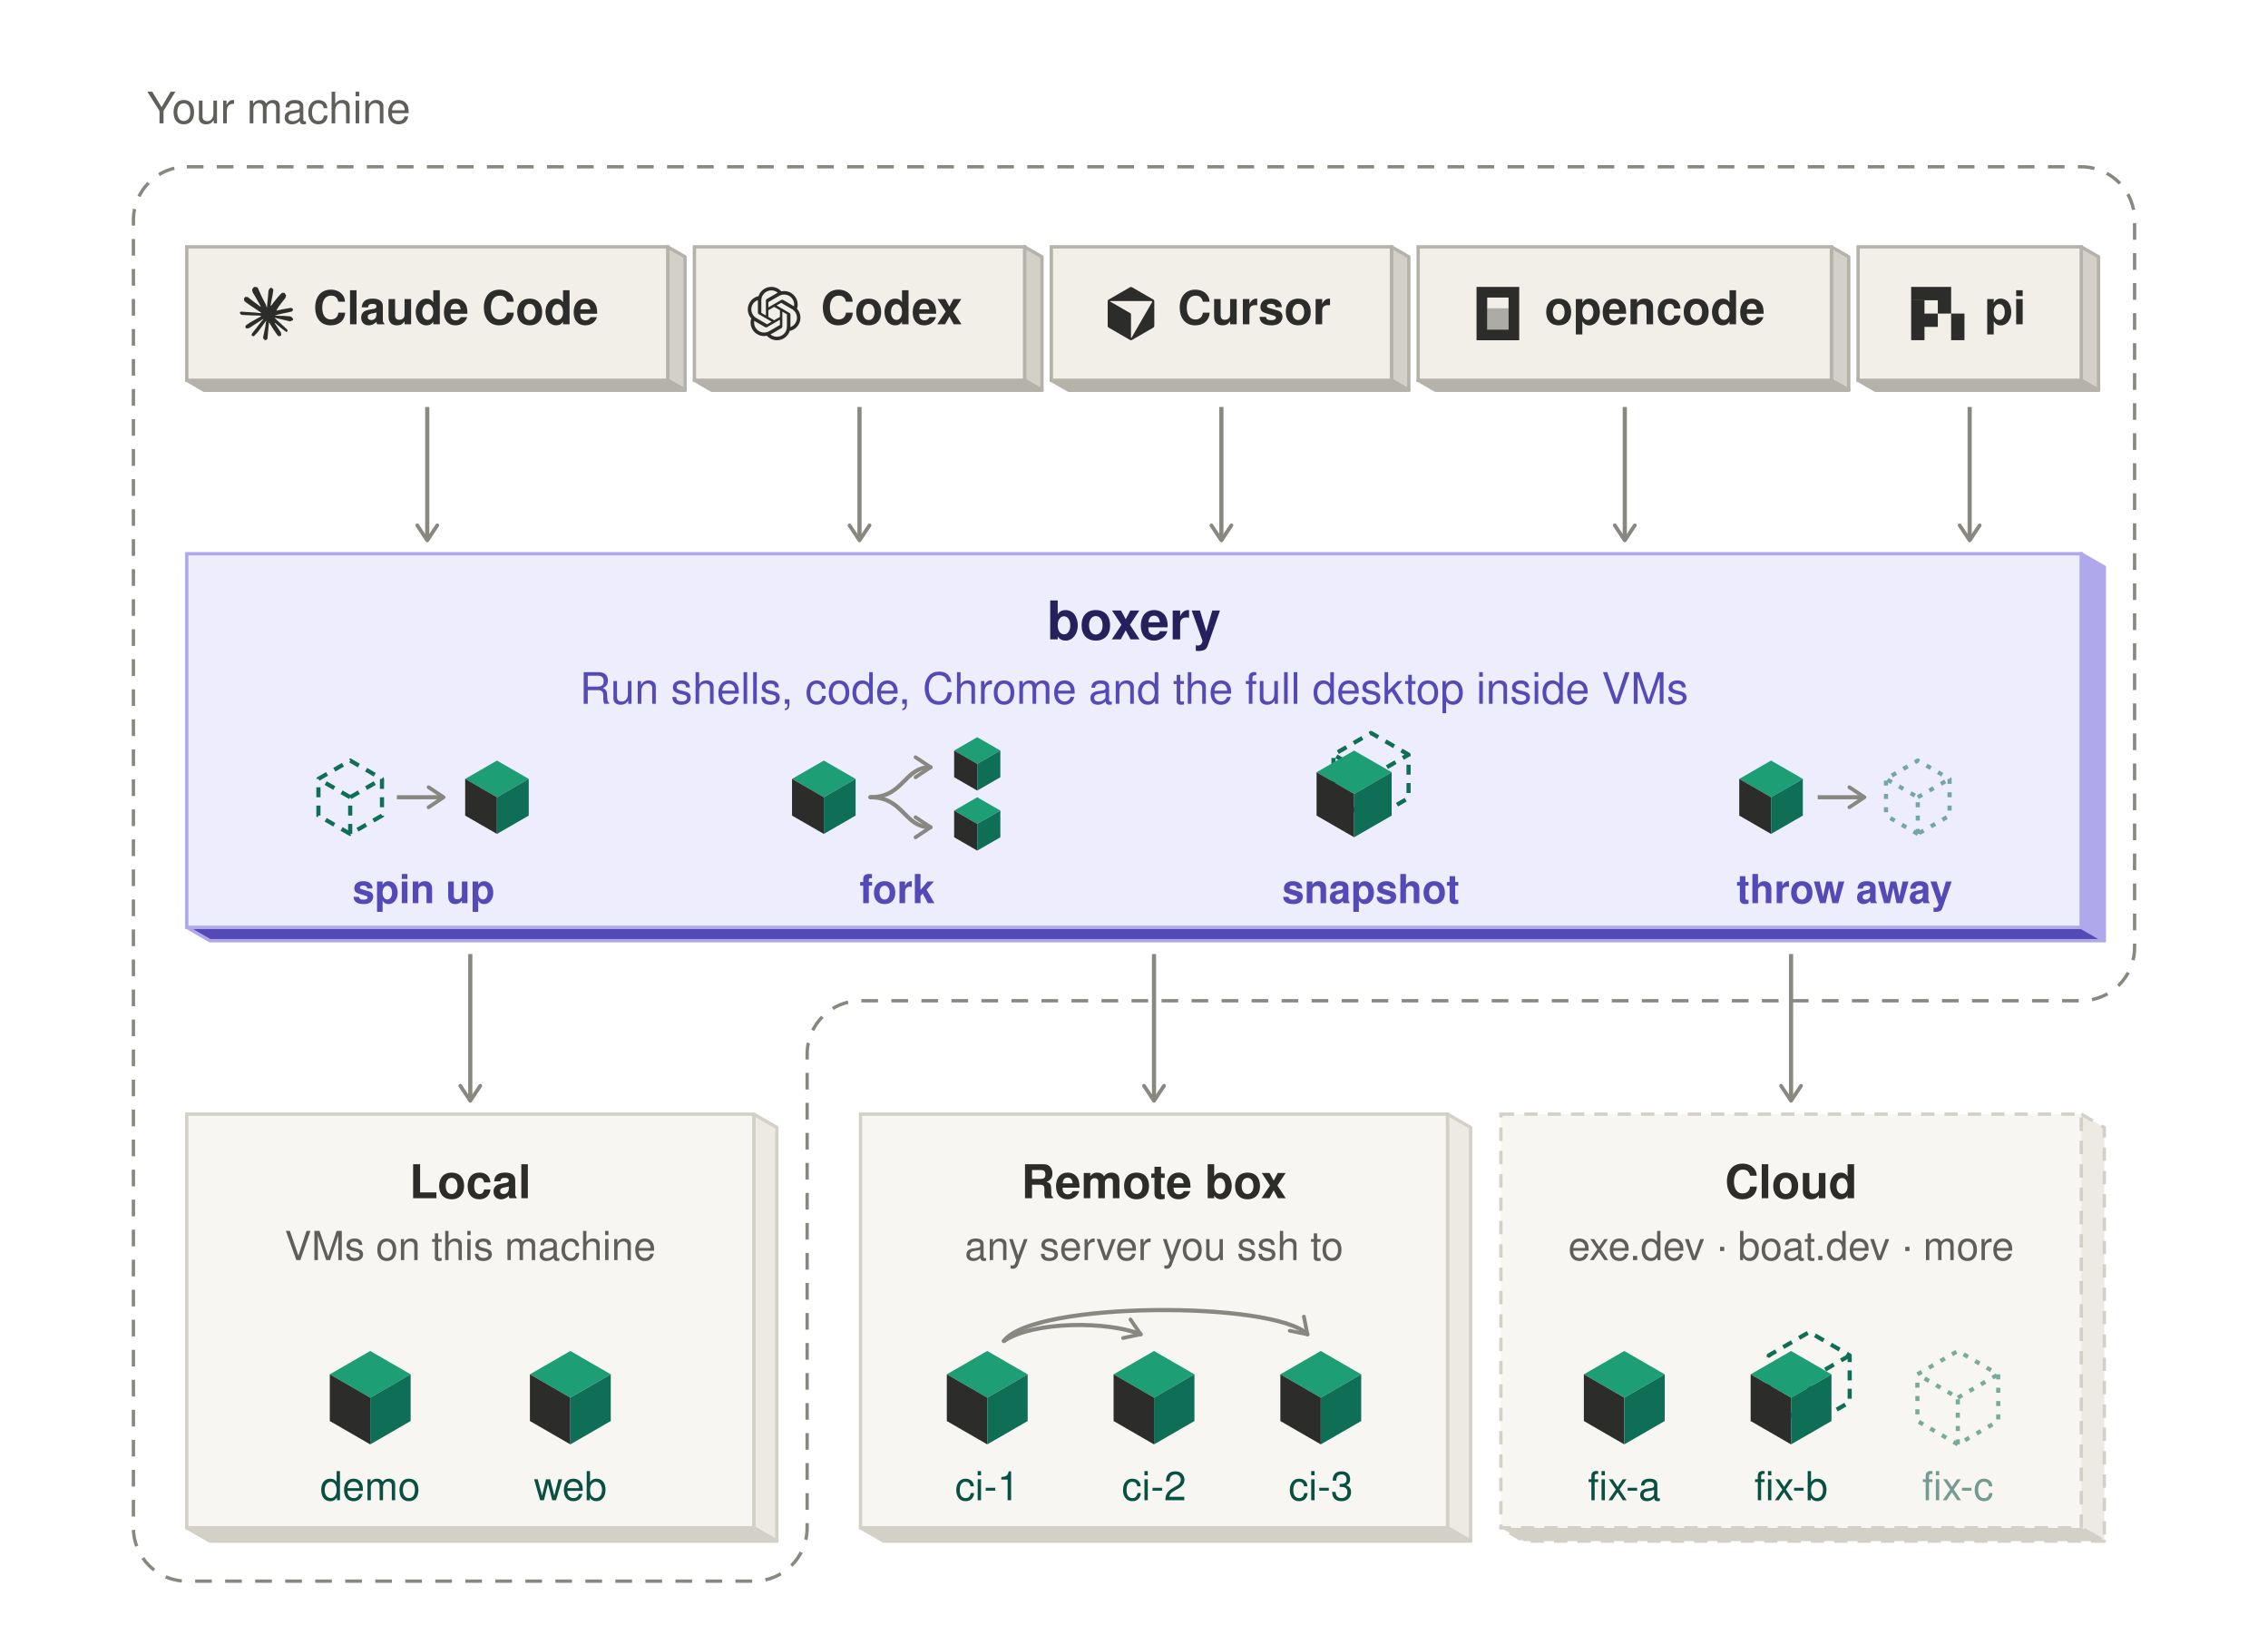
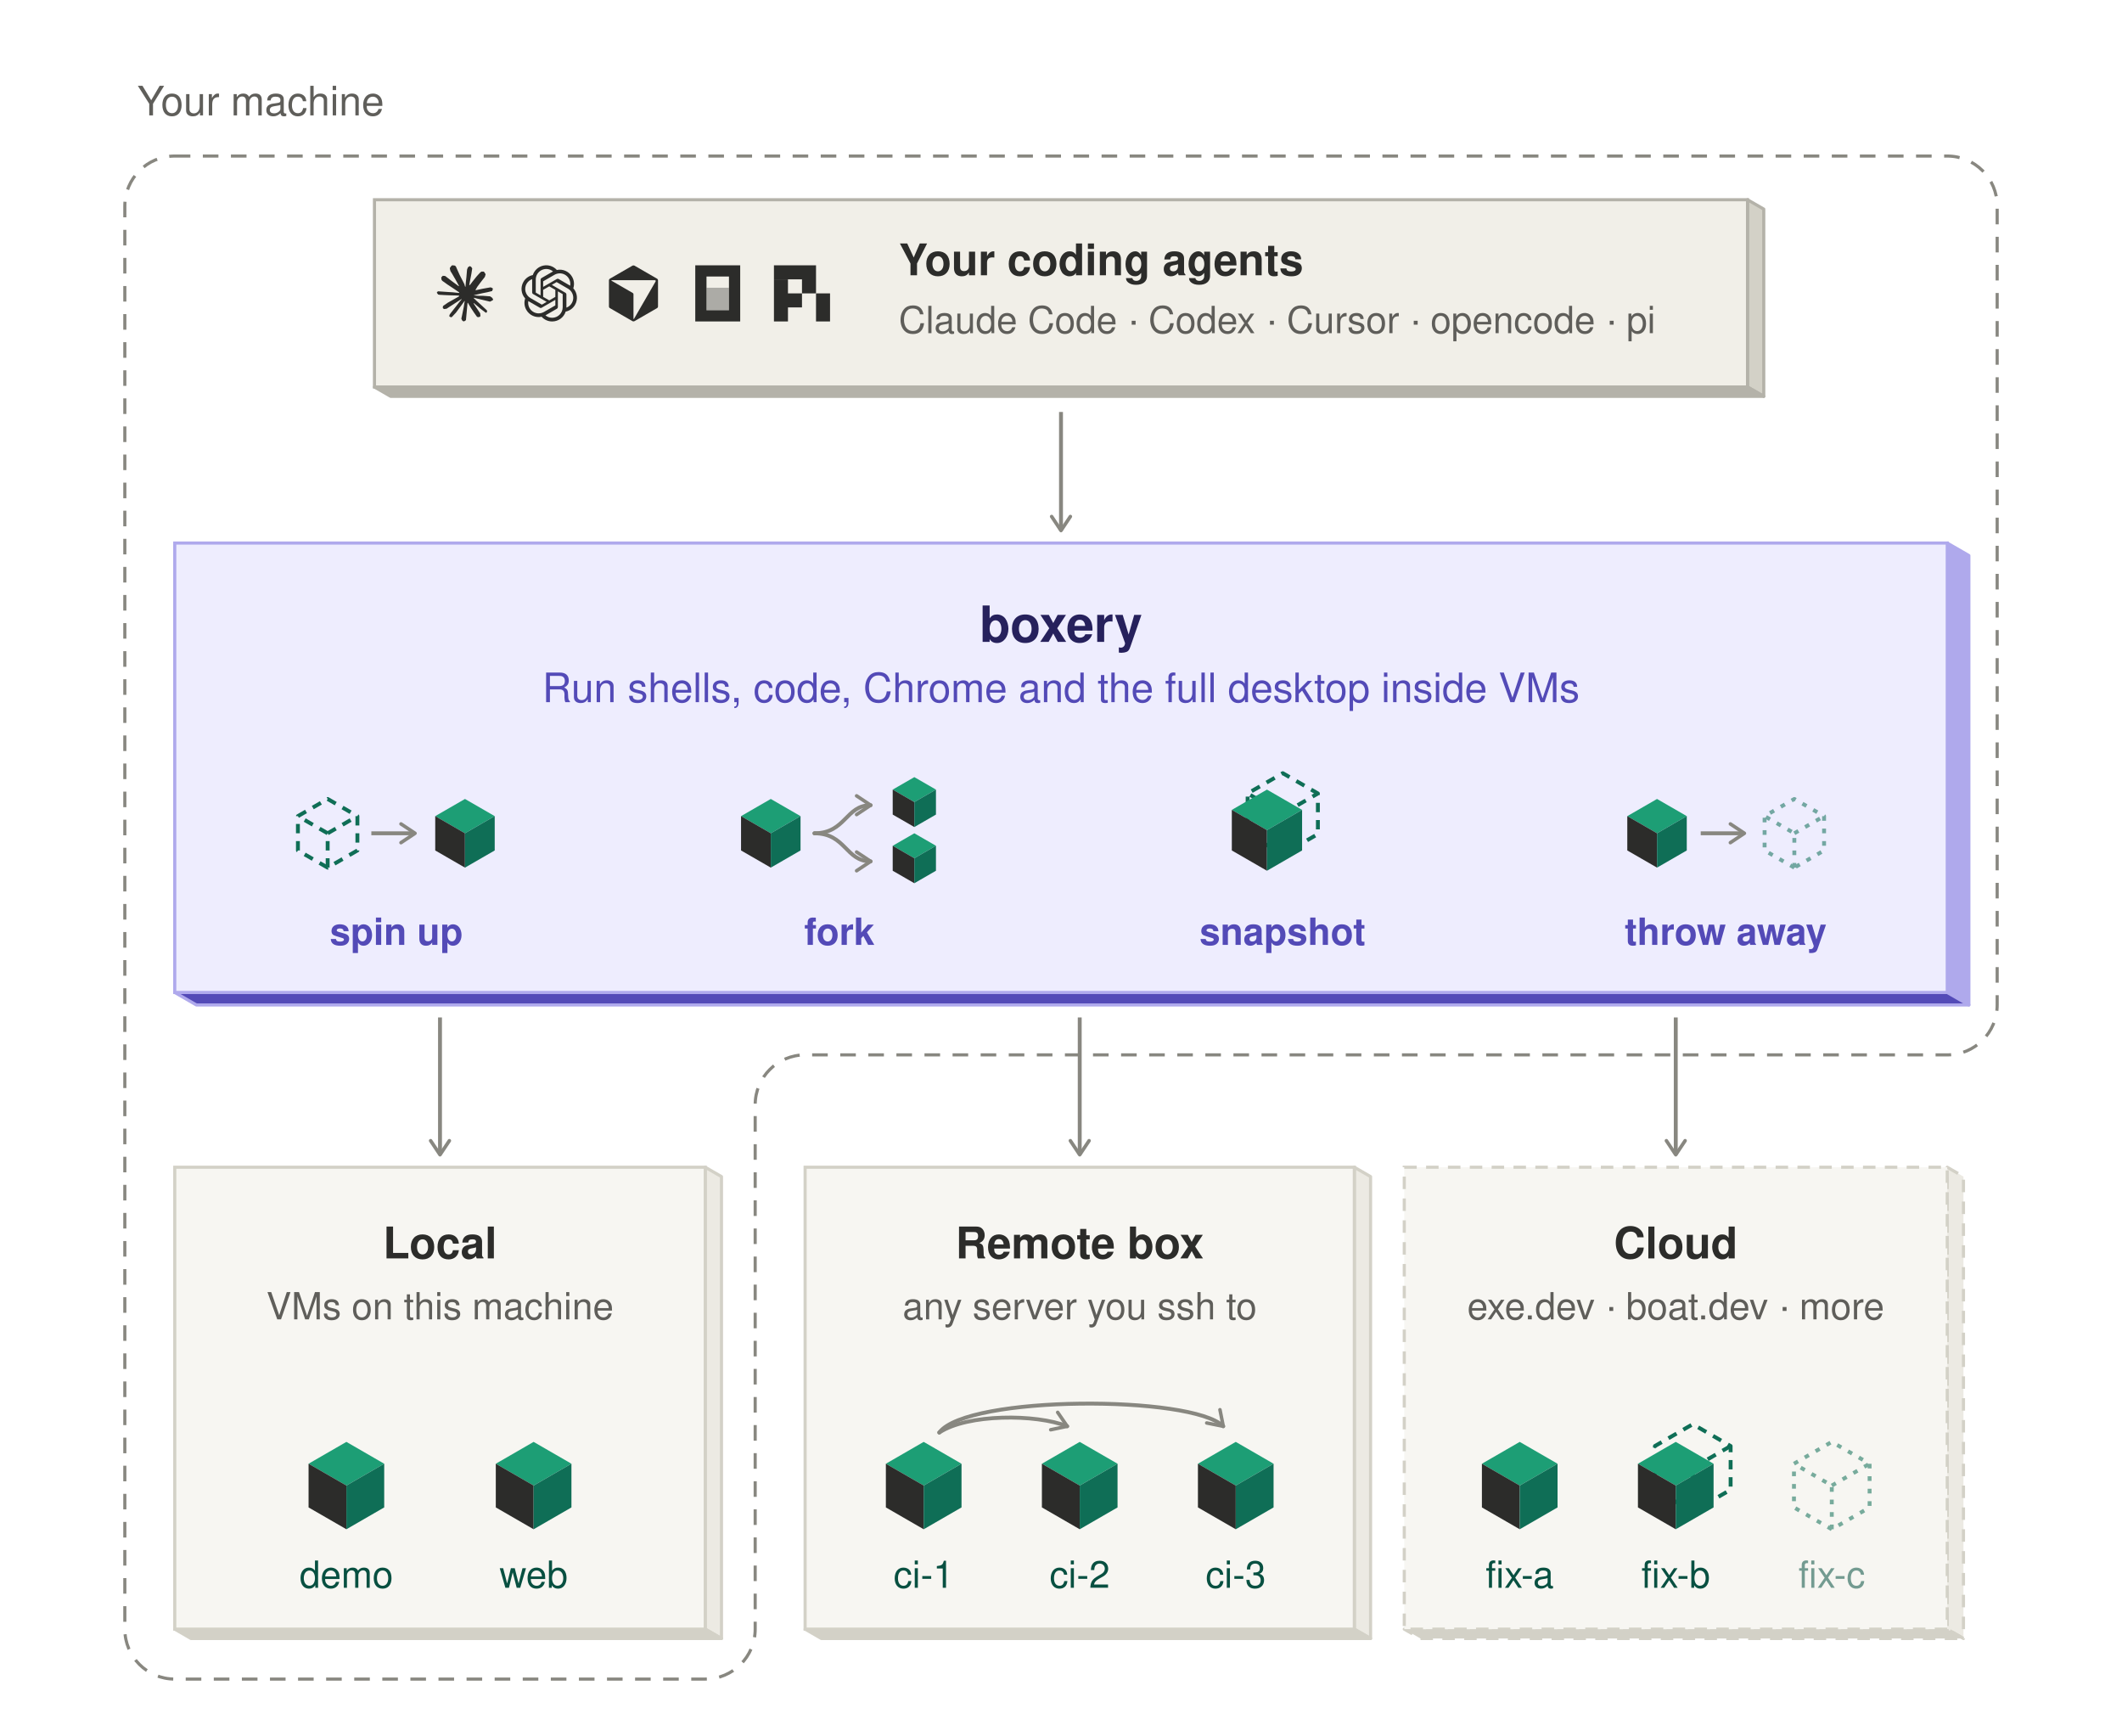
- <svg xmlns="http://www.w3.org/2000/svg" viewBox="0 0 680 490" width="680" height="490" role="img" aria-labelledby="t d">
+ <svg xmlns="http://www.w3.org/2000/svg" viewBox="0 0 680 556" width="680" height="556" role="img" aria-labelledby="t d">
  <defs>
    <marker id="arrow" viewBox="0 0 10 10" refX="8" refY="5" markerWidth="6" markerHeight="6" orient="auto-start-reverse">
      <path d="M2 1L8 5L2 9" fill="none" stroke="#888780" stroke-width="1.5" stroke-linecap="round" stroke-linejoin="round" />
    </marker>
  </defs>
  <g font-family="-apple-system, BlinkMacSystemFont, 'Segoe UI', Helvetica, Arial, sans-serif" text-anchor="middle" dominant-baseline="central">
    <text x="44" y="34" font-size="13" text-anchor="start" fill="#5F5E5A">Your machine</text>
-     <path d="M56 50 H624 A16 16 0 0 1 640 66 V284 A16 16 0 0 1 624 300 H258 A16 16 0 0 0 242 316 V458 A16 16 0 0 1 226 474 H56 A16 16 0 0 1 40 458 V66 A16 16 0 0 1 56 50 Z" fill="none" stroke="#888780" stroke-width="1" stroke-dasharray="5 4" />
-     <polygon points="200.20,74.00 205.40,77.00 205.40,117.00 200.20,114.00" fill="#D3D1C7" stroke="#B4B2A9" stroke-width="1" stroke-linejoin="round" />
-     <polygon points="56.00,114.00 200.20,114.00 205.40,117.00 61.20,117.00" fill="#B4B2A9" stroke="#B4B2A9" stroke-width="1" stroke-linejoin="round" />
-     <rect x="56" y="74" width="144.2" height="40" fill="#F1EFE8" stroke="#B4B2A9" />
-     <svg x="71.9" y="86" width="16" height="16" viewBox="0 0 24 24" fill="#2C2C2A">
+     <path d="M56 50 H624 A16 16 0 0 1 640 66 V322 A16 16 0 0 1 624 338 H258 A16 16 0 0 0 242 354 V522 A16 16 0 0 1 226 538 H56 A16 16 0 0 1 40 522 V66 A16 16 0 0 1 56 50 Z" fill="none" stroke="#888780" stroke-width="1" stroke-dasharray="5 4" />
+     <polygon points="560.00,64.00 565.20,67.00 565.20,127.00 560.00,124.00" fill="#D3D1C7" stroke="#B4B2A9" stroke-width="1" stroke-linejoin="round" />
+     <polygon points="120.00,124.00 560.00,124.00 565.20,127.00 125.20,127.00" fill="#B4B2A9" stroke="#B4B2A9" stroke-width="1" stroke-linejoin="round" />
+     <rect x="120" y="64" width="440" height="60" fill="#F1EFE8" stroke="#B4B2A9" />
+     <svg x="140" y="85" width="18" height="18" viewBox="0 0 24 24" fill="#2C2C2A">
      <path d="m4.714 15.956 4.717-2.647.079-.231-.079-.128h-.231l-.789-.049-2.696-.073-2.337-.097-2.265-.121-.571-.121-.534-.704.055-.352.48-.322.686.061 1.518.103 2.277.158 1.651.097 2.447.255h.389l.055-.158-.134-.097-.103-.097L6.973 9.836l-2.55-1.688-1.336-.971-.723-.492-.364-.461-.158-1.008.656-.723.88.061.225.061.892.686 1.906 1.475 2.489 1.834.364.303.146-.103.018-.073-.164-.273-1.354-2.447-1.445-2.489-.643-1.032-.17-.619c-.061-.255-.103-.467-.103-.729L6.287.134 6.7 0l.996.134.419.364.619 1.415 1.002 2.228 1.554 3.03.455.898.243.832.091.255h.158v-.146l.128-1.706.237-2.095.231-2.696.079-.759.376-.911.747-.492.583.279.48.686-.067.443-.285 1.852-.559 2.902-.364 1.943h.212l.243-.243.984-1.305 1.651-2.064.729-.82.85-.905.546-.431h1.032l.759 1.129-.34 1.166-1.062 1.348-.88 1.141-1.263 1.7-.789 1.36.073.109.188-.018 2.853-.607 1.542-.279 1.84-.316.832.389.091.395-.328.807-1.967.486-2.307.461-3.436.814-.043.03.049.061 1.548.146.662.036h1.621l3.018.225.789.522.474.638-.079.486-1.214.619-1.639-.389-3.825-.911-1.311-.328h-.182v.109l1.093 1.069 2.003 1.809 2.507 2.331.128.577-.322.455-.34-.049-2.204-1.657-.85-.747-1.925-1.621h-.128v.17l.443.65 2.344 3.521.121 1.081-.17.352-.607.212-.668-.121-1.372-1.925L14.38 17.959l-1.141-1.943-.14.079-.674 7.255-.316.37-.729.279-.607-.461-.322-.747.322-1.475.389-1.925.316-1.53.285-1.9.17-.631-.012-.043-.14.018-1.433 1.967-2.18 2.945-1.724 1.846-.413.164-.716-.37.067-.662.401-.589 2.386-3.036 1.439-1.882.929-1.087-.006-.158h-.055l-6.338 4.116-1.129.146-.486-.455.061-.747.231-.243 1.906-1.311Z" />
    </svg>
-     <text x="93.9" y="94" font-size="14" font-weight="600" text-anchor="start" fill="#2C2C2A">Claude Code</text>
-     <line x1="128.1" y1="122" x2="128.1" y2="162" stroke="#888780" stroke-width="1.25" marker-end="url(#arrow)" />
-     <polygon points="307.20,74.00 312.40,77.00 312.40,117.00 307.20,114.00" fill="#D3D1C7" stroke="#B4B2A9" stroke-width="1" stroke-linejoin="round" />
-     <polygon points="208.20,114.00 307.20,114.00 312.40,117.00 213.40,117.00" fill="#B4B2A9" stroke="#B4B2A9" stroke-width="1" stroke-linejoin="round" />
-     <rect x="208.2" y="74" width="99" height="40" fill="#F1EFE8" stroke="#B4B2A9" />
-     <svg x="224.1" y="86" width="16" height="16" viewBox="0 0 24 24" fill="#2C2C2A">
+     <svg x="167" y="85" width="18" height="18" viewBox="0 0 24 24" fill="#2C2C2A">
      <path d="M22.282 9.821a5.985 5.985 0 0 0-.516-4.911 6.046 6.046 0 0 0-6.51-2.9A6.065 6.065 0 0 0 4.981 4.182a5.985 5.985 0 0 0-3.998 2.9 6.046 6.046 0 0 0 .743 7.097 5.98 5.98 0 0 0 .511 4.911 6.051 6.051 0 0 0 6.515 2.9A5.985 5.985 0 0 0 13.26 24a6.056 6.056 0 0 0 5.772-4.206 5.989 5.989 0 0 0 3.998-2.9 6.056 6.056 0 0 0-.748-7.073zm-9.022 12.608a4.476 4.476 0 0 1-2.876-1.041l.142-.08 4.778-2.758a.795.795 0 0 0 .393-.681v-6.737l2.02 1.169a.071.071 0 0 1 .038.052v5.583a4.504 4.504 0 0 1-4.495 4.494zm-9.661-4.125a4.471 4.471 0 0 1-.535-3.014l.142.085 4.783 2.758a.771.771 0 0 0 .781 0l5.843-3.369v2.332a.08.08 0 0 1-.033.061L9.74 19.95a4.499 4.499 0 0 1-6.141-1.646zM2.341 7.896a4.485 4.485 0 0 1 2.365-1.973V11.6a.766.766 0 0 0 .388.676l5.814 3.354-2.02 1.169a.076.076 0 0 1-.071 0l-4.83-2.787A4.504 4.504 0 0 1 2.341 7.872zm16.596 3.856L13.104 8.364 15.119 7.2a.076.076 0 0 1 .071 0l4.83 2.791a4.494 4.494 0 0 1-.676 8.104v-5.677a.79.79 0 0 0-.407-.667zm2.011-3.023l-.142-.085-4.774-2.782a.776.776 0 0 0-.785 0L9.409 9.23V6.897a.066.066 0 0 1 .028-.061l4.83-2.787a4.499 4.499 0 0 1 6.68 4.66zM8.306 12.863l-2.02-1.164a.08.08 0 0 1-.038-.057V6.074a4.499 4.499 0 0 1 7.376-3.454l-.142.081L8.704 5.459a.795.795 0 0 0-.393.681zm1.098-2.365l2.602-1.5 2.607 1.5v2.999l-2.597 1.5-2.607-1.5Z" />
    </svg>
-     <text x="246.1" y="94" font-size="14" font-weight="600" text-anchor="start" fill="#2C2C2A">Codex</text>
-     <line x1="257.7" y1="122" x2="257.7" y2="162" stroke="#888780" stroke-width="1.25" marker-end="url(#arrow)" />
-     <polygon points="417.20,74.00 422.40,77.00 422.40,117.00 417.20,114.00" fill="#D3D1C7" stroke="#B4B2A9" stroke-width="1" stroke-linejoin="round" />
-     <polygon points="315.20,114.00 417.20,114.00 422.40,117.00 320.40,117.00" fill="#B4B2A9" stroke="#B4B2A9" stroke-width="1" stroke-linejoin="round" />
-     <rect x="315.2" y="74" width="102" height="40" fill="#F1EFE8" stroke="#B4B2A9" />
-     <svg x="331.1" y="86" width="16" height="16" viewBox="88 66 336 380" fill="#2C2C2A">
+     <svg x="194" y="85" width="18" height="18" viewBox="88 66 336 380" fill="#2C2C2A">
      <path fill-rule="evenodd" d="m415.348 156.575-151.504-87.47c-4.865-2.809-10.868-2.809-15.733 0l-151.496 87.47c-4.09 2.361-6.615 6.728-6.615 11.458v176.383c0 4.73 2.525 9.097 6.615 11.459l151.503 87.469c4.865 2.81 10.868 2.81 15.733 0l151.504-87.469c4.09-2.362 6.615-6.729 6.615-11.459v-176.383c0-4.73-2.525-9.097-6.615-11.458zm-9.517 18.528-146.254 253.319c-.989 1.707-3.599 1.01-3.599-.967v-165.871c0-3.314-1.771-6.38-4.645-8.044l-143.644-82.932c-1.707-.989-1.01-3.599.967-3.599h292.51c4.153 0 6.749 4.502 4.672 8.101h-.007z" />
    </svg>
-     <text x="353.1" y="94" font-size="14" font-weight="600" text-anchor="start" fill="#2C2C2A">Cursor</text>
-     <line x1="366.2" y1="122" x2="366.2" y2="162" stroke="#888780" stroke-width="1.25" marker-end="url(#arrow)" />
-     <polygon points="549.10,74.00 554.30,77.00 554.30,117.00 549.10,114.00" fill="#D3D1C7" stroke="#B4B2A9" stroke-width="1" stroke-linejoin="round" />
-     <polygon points="425.20,114.00 549.10,114.00 554.30,117.00 430.40,117.00" fill="#B4B2A9" stroke="#B4B2A9" stroke-width="1" stroke-linejoin="round" />
-     <rect x="425.2" y="74" width="123.9" height="40" fill="#F1EFE8" stroke="#B4B2A9" />
-     <svg x="441.1" y="86" width="16" height="16" viewBox="0 6 24 30" fill="#2C2C2A">
+     <svg x="221" y="85" width="18" height="18" viewBox="0 6 24 30" fill="#2C2C2A">
      <path d="M18 30H6V18H18V30Z" opacity="0.35" />
      <path d="M18 12H6V30H18V12ZM24 36H0V6H24V36Z" />
    </svg>
-     <text x="463.1" y="94" font-size="14" font-weight="600" text-anchor="start" fill="#2C2C2A">opencode</text>
-     <line x1="487.15" y1="122" x2="487.15" y2="162" stroke="#888780" stroke-width="1.25" marker-end="url(#arrow)" />
-     <polygon points="624.00,74.00 629.20,77.00 629.20,117.00 624.00,114.00" fill="#D3D1C7" stroke="#B4B2A9" stroke-width="1" stroke-linejoin="round" />
-     <polygon points="557.10,114.00 624.00,114.00 629.20,117.00 562.30,117.00" fill="#B4B2A9" stroke="#B4B2A9" stroke-width="1" stroke-linejoin="round" />
-     <rect x="557.1" y="74" width="66.9" height="40" fill="#F1EFE8" stroke="#B4B2A9" />
-     <svg x="573" y="86" width="16" height="16" viewBox="165 165 470 470" fill="#2C2C2A">
+     <svg x="248" y="85" width="18" height="18" viewBox="165 165 470 470" fill="#2C2C2A">
      <path d="M165.29 165.29H517.36V400H400V282.65H165.29Z" />
      <path d="M165.29 282.65H282.65V400H400V517.36H282.65V634.72H165.29Z" />
      <path d="M517.36 400H634.72V634.72H517.36Z" />
    </svg>
-     <text x="595" y="94" font-size="14" font-weight="600" text-anchor="start" fill="#2C2C2A">pi</text>
-     <line x1="590.55" y1="122" x2="590.55" y2="162" stroke="#888780" stroke-width="1.25" marker-end="url(#arrow)" />
-     <polygon points="624.00,166.00 630.93,170.00 630.93,282.00 624.00,278.00" fill="#AFA9EC" stroke="#AFA9EC" stroke-width="1" stroke-linejoin="round" />
-     <polygon points="56.00,278.00 624.00,278.00 630.93,282.00 62.93,282.00" fill="#534AB7" stroke="#AFA9EC" stroke-width="1" stroke-linejoin="round" />
-     <rect x="56" y="166" width="568" height="112" fill="#EEEDFE" stroke="#AFA9EC" />
-     <text x="340" y="188" font-size="16" font-weight="600" fill="#26215C">boxery</text>
-     <text x="340" y="208" font-size="13" fill="#534AB7">Run shells, code, Chrome and the full desktop inside VMs</text>
+     <text x="288" y="85" font-size="14" font-weight="600" text-anchor="start" fill="#2C2C2A">Your coding agents</text>
+     <text x="288" y="104" font-size="12" text-anchor="start" fill="#5F5E5A">Claude Code · Codex · Cursor · opencode · pi</text>
+     <line x1="340" y1="132" x2="340" y2="170" stroke="#888780" stroke-width="1.25" marker-end="url(#arrow)" />
+     <polygon points="624.00,174.00 630.93,178.00 630.93,322.00 624.00,318.00" fill="#AFA9EC" stroke="#AFA9EC" stroke-width="1" stroke-linejoin="round" />
+     <polygon points="56.00,318.00 624.00,318.00 630.93,322.00 62.93,322.00" fill="#534AB7" stroke="#AFA9EC" stroke-width="1" stroke-linejoin="round" />
+     <rect x="56" y="174" width="568" height="144" fill="#EEEDFE" stroke="#AFA9EC" />
+     <text x="340" y="202" font-size="16" font-weight="600" fill="#26215C">boxery</text>
+     <text x="340" y="222" font-size="13" fill="#534AB7">Run shells, code, Chrome and the full desktop inside VMs</text>
    <g fill="none" stroke="#0F6E56" stroke-width="1.25" stroke-linejoin="round" stroke-dasharray="3 2.5">
-       <polygon points="105.00,250.00 95.47,244.50 95.47,233.50 105.00,228.00 114.53,233.50 114.53,244.50" />
-       <path d="M105.00 250.00 V239.00 L95.47 233.50 M105.00 239.00 L114.53 233.50" />
+       <polygon points="105.00,278.00 95.47,272.50 95.47,261.50 105.00,256.00 114.53,261.50 114.53,272.50" />
+       <path d="M105.00 278.00 V267.00 L95.47 261.50 M105.00 267.00 L114.53 261.50" />
    </g>
-     <line x1="119" y1="239" x2="133" y2="239" stroke="#888780" stroke-width="1.25" marker-end="url(#arrow)" />
-     <polygon points="149.00,239.00 158.53,233.50 149.00,228.00 139.47,233.50" fill="#1D9E75" />
-     <polygon points="149.00,250.00 139.47,244.50 139.47,233.50 149.00,239.00" fill="#2C2C2A" />
-     <polygon points="149.00,250.00 158.53,244.50 158.53,233.50 149.00,239.00" fill="#0F6E56" />
-     <text x="127" y="268" font-size="12" font-weight="600" fill="#534AB7">spin up</text>
-     <polygon points="247.00,239.00 256.53,233.50 247.00,228.00 237.47,233.50" fill="#1D9E75" />
-     <polygon points="247.00,250.00 237.47,244.50 237.47,233.50 247.00,239.00" fill="#2C2C2A" />
-     <polygon points="247.00,250.00 256.53,244.50 256.53,233.50 247.00,239.00" fill="#0F6E56" />
-     <path d="M261.0 239 C271.0 239 271.0 230 279.0 230" fill="none" stroke="#888780" stroke-width="1.25" stroke-linecap="round" marker-end="url(#arrow)" />
-     <path d="M261.0 239 C271.0 239 271.0 248 279.0 248" fill="none" stroke="#888780" stroke-width="1.25" stroke-linecap="round" marker-end="url(#arrow)" />
-     <polygon points="293.00,229.00 299.93,225.00 293.00,221.00 286.07,225.00" fill="#1D9E75" />
-     <polygon points="293.00,237.00 286.07,233.00 286.07,225.00 293.00,229.00" fill="#2C2C2A" />
-     <polygon points="293.00,237.00 299.93,233.00 299.93,225.00 293.00,229.00" fill="#0F6E56" />
-     <polygon points="293.00,247.00 299.93,243.00 293.00,239.00 286.07,243.00" fill="#1D9E75" />
-     <polygon points="293.00,255.00 286.07,251.00 286.07,243.00 293.00,247.00" fill="#2C2C2A" />
-     <polygon points="293.00,255.00 299.93,251.00 299.93,243.00 293.00,247.00" fill="#0F6E56" />
-     <text x="269" y="268" font-size="12" font-weight="600" fill="#534AB7">fork</text>
+     <line x1="119" y1="267" x2="133" y2="267" stroke="#888780" stroke-width="1.25" marker-end="url(#arrow)" />
+     <polygon points="149.00,267.00 158.53,261.50 149.00,256.00 139.47,261.50" fill="#1D9E75" />
+     <polygon points="149.00,278.00 139.47,272.50 139.47,261.50 149.00,267.00" fill="#2C2C2A" />
+     <polygon points="149.00,278.00 158.53,272.50 158.53,261.50 149.00,267.00" fill="#0F6E56" />
+     <text x="127" y="300" font-size="12" font-weight="600" fill="#534AB7">spin up</text>
+     <polygon points="247.00,267.00 256.53,261.50 247.00,256.00 237.47,261.50" fill="#1D9E75" />
+     <polygon points="247.00,278.00 237.47,272.50 237.47,261.50 247.00,267.00" fill="#2C2C2A" />
+     <polygon points="247.00,278.00 256.53,272.50 256.53,261.50 247.00,267.00" fill="#0F6E56" />
+     <path d="M261.0 267 C271.0 267 271.0 258 279.0 258" fill="none" stroke="#888780" stroke-width="1.25" stroke-linecap="round" marker-end="url(#arrow)" />
+     <path d="M261.0 267 C271.0 267 271.0 276 279.0 276" fill="none" stroke="#888780" stroke-width="1.25" stroke-linecap="round" marker-end="url(#arrow)" />
+     <polygon points="293.00,257.00 299.93,253.00 293.00,249.00 286.07,253.00" fill="#1D9E75" />
+     <polygon points="293.00,265.00 286.07,261.00 286.07,253.00 293.00,257.00" fill="#2C2C2A" />
+     <polygon points="293.00,265.00 299.93,261.00 299.93,253.00 293.00,257.00" fill="#0F6E56" />
+     <polygon points="293.00,275.00 299.93,271.00 293.00,267.00 286.07,271.00" fill="#1D9E75" />
+     <polygon points="293.00,283.00 286.07,279.00 286.07,271.00 293.00,275.00" fill="#2C2C2A" />
+     <polygon points="293.00,283.00 299.93,279.00 299.93,271.00 293.00,275.00" fill="#0F6E56" />
+     <text x="269" y="300" font-size="12" font-weight="600" fill="#534AB7">fork</text>
    <g fill="none" stroke="#0F6E56" stroke-width="1.25" stroke-linejoin="round" stroke-dasharray="3 2.5">
-       <polygon points="411.07,245.73 399.81,239.23 399.81,226.23 411.07,219.73 422.32,226.23 422.32,239.23" />
-       <path d="M411.07 245.73 V232.73 L399.81 226.23 M411.07 232.73 L422.32 226.23" />
+       <polygon points="411.07,273.74 399.81,267.24 399.81,254.24 411.07,247.74 422.32,254.24 422.32,267.24" />
+       <path d="M411.07 273.74 V260.74 L399.81 254.24 M411.07 260.74 L422.32 254.24" />
    </g>
-     <polygon points="406.00,238.00 417.26,231.50 406.00,225.00 394.74,231.50" fill="#1D9E75" />
-     <polygon points="406.00,251.00 394.74,244.50 394.74,231.50 406.00,238.00" fill="#2C2C2A" />
-     <polygon points="406.00,251.00 417.26,244.50 417.26,231.50 406.00,238.00" fill="#0F6E56" />
-     <text x="411" y="268" font-size="12" font-weight="600" fill="#534AB7">snapshot</text>
-     <polygon points="531.00,239.00 540.53,233.50 531.00,228.00 521.47,233.50" fill="#1D9E75" />
-     <polygon points="531.00,250.00 521.47,244.50 521.47,233.50 531.00,239.00" fill="#2C2C2A" />
-     <polygon points="531.00,250.00 540.53,244.50 540.53,233.50 531.00,239.00" fill="#0F6E56" />
-     <line x1="545" y1="239" x2="559" y2="239" stroke="#888780" stroke-width="1.25" marker-end="url(#arrow)" />
+     <polygon points="406.00,266.00 417.26,259.50 406.00,253.00 394.74,259.50" fill="#1D9E75" />
+     <polygon points="406.00,279.00 394.74,272.50 394.74,259.50 406.00,266.00" fill="#2C2C2A" />
+     <polygon points="406.00,279.00 417.26,272.50 417.26,259.50 406.00,266.00" fill="#0F6E56" />
+     <text x="411" y="300" font-size="12" font-weight="600" fill="#534AB7">snapshot</text>
+     <polygon points="531.00,267.00 540.53,261.50 531.00,256.00 521.47,261.50" fill="#1D9E75" />
+     <polygon points="531.00,278.00 521.47,272.50 521.47,261.50 531.00,267.00" fill="#2C2C2A" />
+     <polygon points="531.00,278.00 540.53,272.50 540.53,261.50 531.00,267.00" fill="#0F6E56" />
+     <line x1="545" y1="267" x2="559" y2="267" stroke="#888780" stroke-width="1.25" marker-end="url(#arrow)" />
    <g fill="none" stroke="#0F6E56" stroke-width="1.25" stroke-linejoin="round" stroke-dasharray="1.5 2.5" opacity="0.55">
-       <polygon points="575.00,250.00 565.47,244.50 565.47,233.50 575.00,228.00 584.53,233.50 584.53,244.50" />
-       <path d="M575.00 250.00 V239.00 L565.47 233.50 M575.00 239.00 L584.53 233.50" />
+       <polygon points="575.00,278.00 565.47,272.50 565.47,261.50 575.00,256.00 584.53,261.50 584.53,272.50" />
+       <path d="M575.00 278.00 V267.00 L565.47 261.50 M575.00 267.00 L584.53 261.50" />
    </g>
-     <text x="553" y="268" font-size="12" font-weight="600" fill="#534AB7">throw away</text>
-     <line x1="141" y1="286" x2="141" y2="330" stroke="#888780" stroke-width="1.25" marker-end="url(#arrow)" />
-     <polygon points="226.00,334.00 232.93,338.00 232.93,462.00 226.00,458.00" fill="#ECEAE3" stroke="#D3D1C7" stroke-width="1" stroke-linejoin="round" />
-     <polygon points="56.00,458.00 226.00,458.00 232.93,462.00 62.93,462.00" fill="#D3D1C7" stroke="#D3D1C7" stroke-width="1" stroke-linejoin="round" />
-     <rect x="56" y="334" width="170" height="124" fill="#F7F6F2" stroke="#D3D1C7" />
-     <text x="141" y="356" font-size="14" font-weight="600" fill="#2C2C2A">Local</text>
-     <text x="141" y="375" font-size="12" fill="#5F5E5A">VMs on this machine</text>
-     <polygon points="111.00,419.00 123.12,412.00 111.00,405.00 98.88,412.00" fill="#1D9E75" />
-     <polygon points="111.00,433.00 98.88,426.00 98.88,412.00 111.00,419.00" fill="#2C2C2A" />
-     <polygon points="111.00,433.00 123.12,426.00 123.12,412.00 111.00,419.00" fill="#0F6E56" />
-     <text x="111" y="447" font-size="12" fill="#085041">demo</text>
-     <polygon points="171.00,419.00 183.12,412.00 171.00,405.00 158.88,412.00" fill="#1D9E75" />
-     <polygon points="171.00,433.00 158.88,426.00 158.88,412.00 171.00,419.00" fill="#2C2C2A" />
-     <polygon points="171.00,433.00 183.12,426.00 183.12,412.00 171.00,419.00" fill="#0F6E56" />
-     <text x="171" y="447" font-size="12" fill="#085041">web</text>
-     <line x1="346" y1="286" x2="346" y2="330" stroke="#888780" stroke-width="1.25" marker-end="url(#arrow)" />
-     <polygon points="434.00,334.00 440.93,338.00 440.93,462.00 434.00,458.00" fill="#ECEAE3" stroke="#D3D1C7" stroke-width="1" stroke-linejoin="round" />
-     <polygon points="258.00,458.00 434.00,458.00 440.93,462.00 264.93,462.00" fill="#D3D1C7" stroke="#D3D1C7" stroke-width="1" stroke-linejoin="round" />
-     <rect x="258" y="334" width="176" height="124" fill="#F7F6F2" stroke="#D3D1C7" />
-     <text x="346" y="356" font-size="14" font-weight="600" fill="#2C2C2A">Remote box</text>
-     <text x="346" y="375" font-size="12" fill="#5F5E5A">any server you ssh to</text>
-     <path d="M301.0 402 C310.0 396 332.0 396 342.0 400" fill="none" stroke="#888780" stroke-width="1.25" stroke-linecap="round" marker-end="url(#arrow)" />
-     <path d="M301.0 402 C310.0 390 382.0 390 392.0 400" fill="none" stroke="#888780" stroke-width="1.25" stroke-linecap="round" marker-end="url(#arrow)" />
-     <polygon points="296.00,419.00 308.12,412.00 296.00,405.00 283.88,412.00" fill="#1D9E75" />
-     <polygon points="296.00,433.00 283.88,426.00 283.88,412.00 296.00,419.00" fill="#2C2C2A" />
-     <polygon points="296.00,433.00 308.12,426.00 308.12,412.00 296.00,419.00" fill="#0F6E56" />
-     <text x="296" y="447" font-size="12" fill="#085041">ci-1</text>
-     <polygon points="346.00,419.00 358.12,412.00 346.00,405.00 333.88,412.00" fill="#1D9E75" />
-     <polygon points="346.00,433.00 333.88,426.00 333.88,412.00 346.00,419.00" fill="#2C2C2A" />
-     <polygon points="346.00,433.00 358.12,426.00 358.12,412.00 346.00,419.00" fill="#0F6E56" />
-     <text x="346" y="447" font-size="12" fill="#085041">ci-2</text>
-     <polygon points="396.00,419.00 408.12,412.00 396.00,405.00 383.88,412.00" fill="#1D9E75" />
-     <polygon points="396.00,433.00 383.88,426.00 383.88,412.00 396.00,419.00" fill="#2C2C2A" />
-     <polygon points="396.00,433.00 408.12,426.00 408.12,412.00 396.00,419.00" fill="#0F6E56" />
-     <text x="396" y="447" font-size="12" fill="#085041">ci-3</text>
-     <line x1="537" y1="286" x2="537" y2="330" stroke="#888780" stroke-width="1.25" marker-end="url(#arrow)" />
-     <polygon points="624.00,334.00 630.93,338.00 630.93,462.00 624.00,458.00" fill="#ECEAE3" stroke="#D3D1C7" stroke-width="1" stroke-linejoin="round" stroke-dasharray="4 3" />
-     <polygon points="450.00,458.00 624.00,458.00 630.93,462.00 456.93,462.00" fill="#D3D1C7" stroke="#D3D1C7" stroke-width="1" stroke-linejoin="round" stroke-dasharray="4 3" />
-     <rect x="450" y="334" width="174" height="124" fill="#F7F6F2" stroke="#D3D1C7" stroke-dasharray="4 3" />
-     <text x="537" y="356" font-size="14" font-weight="600" fill="#2C2C2A">Cloud</text>
-     <text x="537" y="375" font-size="12" fill="#5F5E5A">exe.dev · boat.dev · more</text>
-     <polygon points="487.00,419.00 499.12,412.00 487.00,405.00 474.88,412.00" fill="#1D9E75" />
-     <polygon points="487.00,433.00 474.88,426.00 474.88,412.00 487.00,419.00" fill="#2C2C2A" />
-     <polygon points="487.00,433.00 499.12,426.00 499.12,412.00 487.00,419.00" fill="#0F6E56" />
-     <text x="487" y="447" font-size="12" fill="#085041">fix-a</text>
+     <text x="553" y="300" font-size="12" font-weight="600" fill="#534AB7">throw away</text>
+     <line x1="141" y1="326" x2="141" y2="370" stroke="#888780" stroke-width="1.25" marker-end="url(#arrow)" />
+     <polygon points="226.00,374.00 231.20,377.00 231.20,525.00 226.00,522.00" fill="#ECEAE3" stroke="#D3D1C7" stroke-width="1" stroke-linejoin="round" />
+     <polygon points="56.00,522.00 226.00,522.00 231.20,525.00 61.20,525.00" fill="#D3D1C7" stroke="#D3D1C7" stroke-width="1" stroke-linejoin="round" />
+     <rect x="56" y="374" width="170" height="148" fill="#F7F6F2" stroke="#D3D1C7" />
+     <text x="141" y="400" font-size="14" font-weight="600" fill="#2C2C2A">Local</text>
+     <text x="141" y="420" font-size="12" fill="#5F5E5A">VMs on this machine</text>
+     <polygon points="111.00,476.00 123.12,469.00 111.00,462.00 98.88,469.00" fill="#1D9E75" />
+     <polygon points="111.00,490.00 98.88,483.00 98.88,469.00 111.00,476.00" fill="#2C2C2A" />
+     <polygon points="111.00,490.00 123.12,483.00 123.12,469.00 111.00,476.00" fill="#0F6E56" />
+     <text x="111" y="506" font-size="12" fill="#085041">demo</text>
+     <polygon points="171.00,476.00 183.12,469.00 171.00,462.00 158.88,469.00" fill="#1D9E75" />
+     <polygon points="171.00,490.00 158.88,483.00 158.88,469.00 171.00,476.00" fill="#2C2C2A" />
+     <polygon points="171.00,490.00 183.12,483.00 183.12,469.00 171.00,476.00" fill="#0F6E56" />
+     <text x="171" y="506" font-size="12" fill="#085041">web</text>
+     <line x1="346" y1="326" x2="346" y2="370" stroke="#888780" stroke-width="1.25" marker-end="url(#arrow)" />
+     <polygon points="434.00,374.00 439.20,377.00 439.20,525.00 434.00,522.00" fill="#ECEAE3" stroke="#D3D1C7" stroke-width="1" stroke-linejoin="round" />
+     <polygon points="258.00,522.00 434.00,522.00 439.20,525.00 263.20,525.00" fill="#D3D1C7" stroke="#D3D1C7" stroke-width="1" stroke-linejoin="round" />
+     <rect x="258" y="374" width="176" height="148" fill="#F7F6F2" stroke="#D3D1C7" />
+     <text x="346" y="400" font-size="14" font-weight="600" fill="#2C2C2A">Remote box</text>
+     <text x="346" y="420" font-size="12" fill="#5F5E5A">any server you ssh to</text>
+     <path d="M301.0 459 C310.0 453 332.0 453 342.0 457" fill="none" stroke="#888780" stroke-width="1.25" stroke-linecap="round" marker-end="url(#arrow)" />
+     <path d="M301.0 459 C310.0 447 382.0 447 392.0 457" fill="none" stroke="#888780" stroke-width="1.25" stroke-linecap="round" marker-end="url(#arrow)" />
+     <polygon points="296.00,476.00 308.12,469.00 296.00,462.00 283.88,469.00" fill="#1D9E75" />
+     <polygon points="296.00,490.00 283.88,483.00 283.88,469.00 296.00,476.00" fill="#2C2C2A" />
+     <polygon points="296.00,490.00 308.12,483.00 308.12,469.00 296.00,476.00" fill="#0F6E56" />
+     <text x="296" y="506" font-size="12" fill="#085041">ci-1</text>
+     <polygon points="346.00,476.00 358.12,469.00 346.00,462.00 333.88,469.00" fill="#1D9E75" />
+     <polygon points="346.00,490.00 333.88,483.00 333.88,469.00 346.00,476.00" fill="#2C2C2A" />
+     <polygon points="346.00,490.00 358.12,483.00 358.12,469.00 346.00,476.00" fill="#0F6E56" />
+     <text x="346" y="506" font-size="12" fill="#085041">ci-2</text>
+     <polygon points="396.00,476.00 408.12,469.00 396.00,462.00 383.88,469.00" fill="#1D9E75" />
+     <polygon points="396.00,490.00 383.88,483.00 383.88,469.00 396.00,476.00" fill="#2C2C2A" />
+     <polygon points="396.00,490.00 408.12,483.00 408.12,469.00 396.00,476.00" fill="#0F6E56" />
+     <text x="396" y="506" font-size="12" fill="#085041">ci-3</text>
+     <line x1="537" y1="326" x2="537" y2="370" stroke="#888780" stroke-width="1.25" marker-end="url(#arrow)" />
+     <polygon points="624.00,374.00 629.20,377.00 629.20,525.00 624.00,522.00" fill="#ECEAE3" stroke="#D3D1C7" stroke-width="1" stroke-linejoin="round" stroke-dasharray="4 3" />
+     <polygon points="450.00,522.00 624.00,522.00 629.20,525.00 455.20,525.00" fill="#D3D1C7" stroke="#D3D1C7" stroke-width="1" stroke-linejoin="round" stroke-dasharray="4 3" />
+     <rect x="450" y="374" width="174" height="148" fill="#F7F6F2" stroke="#D3D1C7" stroke-dasharray="4 3" />
+     <text x="537" y="400" font-size="14" font-weight="600" fill="#2C2C2A">Cloud</text>
+     <text x="537" y="420" font-size="12" fill="#5F5E5A">exe.dev · boat.dev · more</text>
+     <polygon points="487.00,476.00 499.12,469.00 487.00,462.00 474.88,469.00" fill="#1D9E75" />
+     <polygon points="487.00,490.00 474.88,483.00 474.88,469.00 487.00,476.00" fill="#2C2C2A" />
+     <polygon points="487.00,490.00 499.12,483.00 499.12,469.00 487.00,476.00" fill="#0F6E56" />
+     <text x="487" y="506" font-size="12" fill="#085041">fix-a</text>
    <g fill="none" stroke="#0F6E56" stroke-width="1.25" stroke-linejoin="round" stroke-dasharray="3 2.5">
-       <polygon points="542.46,427.33 530.33,420.33 530.33,406.33 542.46,399.33 554.58,406.33 554.58,420.33" />
-       <path d="M542.46 427.33 V413.33 L530.33 406.33 M542.46 413.33 L554.58 406.33" />
+       <polygon points="542.46,484.33 530.33,477.33 530.33,463.33 542.46,456.33 554.58,463.33 554.58,477.33" />
+       <path d="M542.46 484.33 V470.33 L530.33 463.33 M542.46 470.33 L554.58 463.33" />
    </g>
-     <polygon points="537.00,419.00 549.12,412.00 537.00,405.00 524.88,412.00" fill="#1D9E75" />
-     <polygon points="537.00,433.00 524.88,426.00 524.88,412.00 537.00,419.00" fill="#2C2C2A" />
-     <polygon points="537.00,433.00 549.12,426.00 549.12,412.00 537.00,419.00" fill="#0F6E56" />
-     <text x="537" y="447" font-size="12" fill="#085041">fix-b</text>
+     <polygon points="537.00,476.00 549.12,469.00 537.00,462.00 524.88,469.00" fill="#1D9E75" />
+     <polygon points="537.00,490.00 524.88,483.00 524.88,469.00 537.00,476.00" fill="#2C2C2A" />
+     <polygon points="537.00,490.00 549.12,483.00 549.12,469.00 537.00,476.00" fill="#0F6E56" />
+     <text x="537" y="506" font-size="12" fill="#085041">fix-b</text>
    <g fill="none" stroke="#0F6E56" stroke-width="1.25" stroke-linejoin="round" stroke-dasharray="1.5 2.5" opacity="0.55">
-       <polygon points="587.00,433.00 574.88,426.00 574.88,412.00 587.00,405.00 599.12,412.00 599.12,426.00" />
-       <path d="M587.00 433.00 V419.00 L574.88 412.00 M587.00 419.00 L599.12 412.00" />
+       <polygon points="587.00,490.00 574.88,483.00 574.88,469.00 587.00,462.00 599.12,469.00 599.12,483.00" />
+       <path d="M587.00 490.00 V476.00 L574.88 469.00 M587.00 476.00 L599.12 469.00" />
    </g>
-     <text x="587" y="447" font-size="12" opacity="0.55" fill="#085041">fix-c</text>
+     <text x="587" y="506" font-size="12" opacity="0.55" fill="#085041">fix-c</text>
  </g>
</svg>
